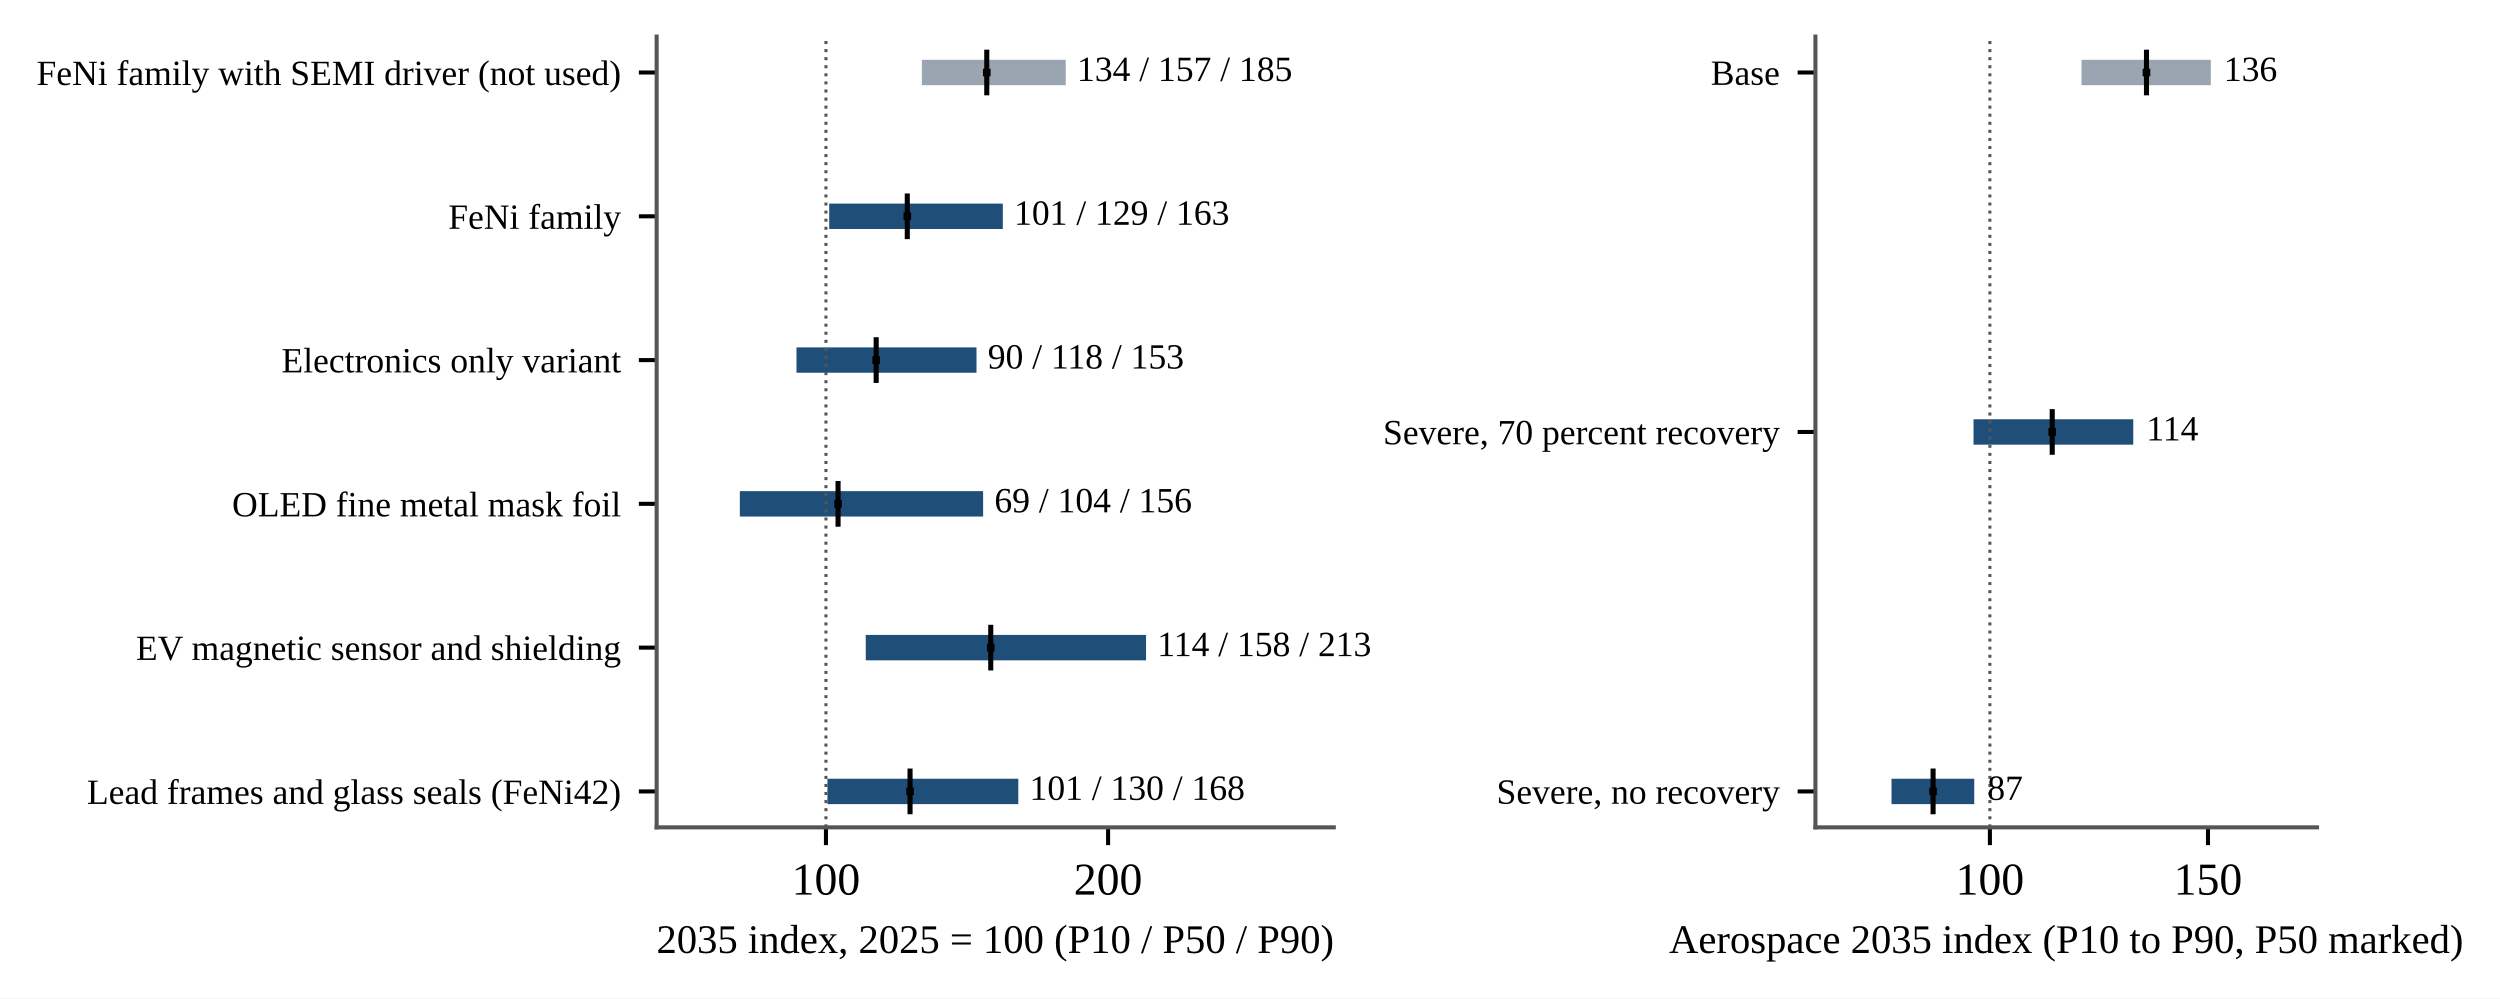
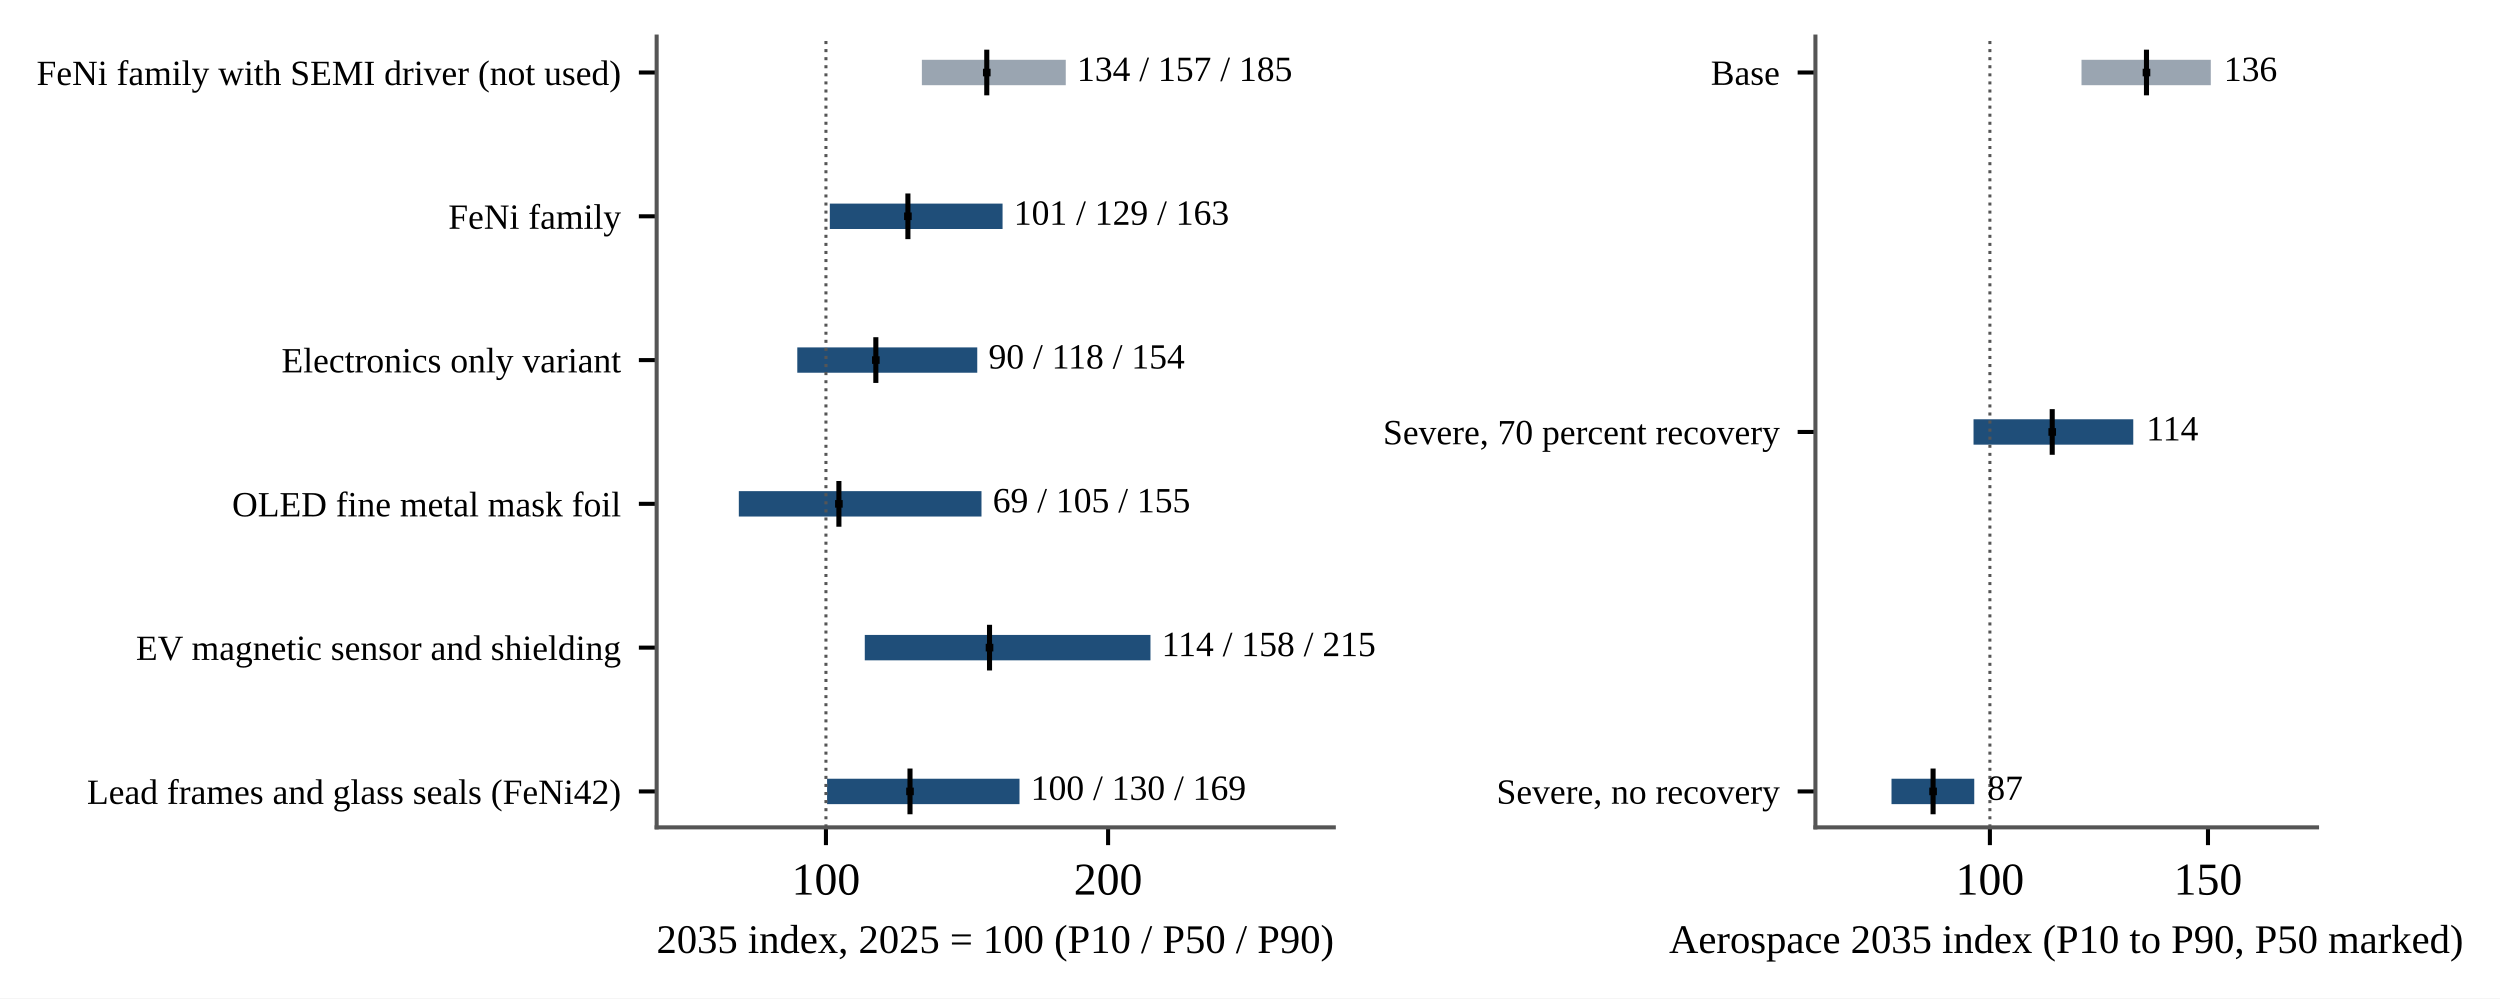
<svg xmlns="http://www.w3.org/2000/svg" xmlns:xlink="http://www.w3.org/1999/xlink" width="492.242pt" height="196.564pt" viewBox="0 0 492.242 196.564" version="1.1">
  <defs>
    <style type="text/css">*{stroke-linejoin: round; stroke-linecap: butt}</style>
  </defs>
  <g id="figure_1">
    <g id="patch_1">
      <path d="M 0 196.564  L 492.242 196.564  L 492.242 0  L 0 0  z " style="fill: #ffffff" />
    </g>
    <g id="axes_1">
      <g id="patch_2">
        <path d="M 129.292 162.904  L 262.622 162.904  L 262.622 7.2  L 129.292 7.2  z " style="fill: #ffffff" />
      </g>
      <g id="matplotlib.axis_1">
        <g id="xtick_1">
          <g id="line2d_1">
            <defs>
-               <path id="m96733006f2" d="M 0 0  L 0 3.5  " style="stroke: #000000; stroke-width: 0.8" />
+               <path id="ma45826f32a" d="M 0 0  L 0 3.5  " style="stroke: #000000; stroke-width: 0.8" />
            </defs>
            <g>
-               <use xlink:href="#m96733006f2" x="162.625" y="162.904" style="stroke: #000000; stroke-width: 0.8" />
+               <use xlink:href="#ma45826f32a" x="162.625" y="162.904" style="stroke: #000000; stroke-width: 0.8" />
            </g>
          </g>
          <g id="text_1">
            <text style="font-size: 9px; font-family: 'Liberation Serif'; text-anchor: middle" x="162.625" y="176.144" transform="rotate(-0 162.6246 176.1442)">100</text>
          </g>
        </g>
        <g id="xtick_2">
          <g id="line2d_2">
            <g>
-               <use xlink:href="#m96733006f2" x="218.179" y="162.904" style="stroke: #000000; stroke-width: 0.8" />
+               <use xlink:href="#ma45826f32a" x="218.179" y="162.904" style="stroke: #000000; stroke-width: 0.8" />
            </g>
          </g>
          <g id="text_2">
            <text style="font-size: 9px; font-family: 'Liberation Serif'; text-anchor: middle" x="218.179" y="176.144" transform="rotate(-0 218.179 176.1442)">200</text>
          </g>
        </g>
        <g id="text_3">
          <text style="font-size: 8px; font-family: 'Liberation Serif'; text-anchor: middle" x="195.957" y="187.638" transform="rotate(-0 195.9573 187.6378)">2035 index, 2025 = 100 (P10 / P50 / P90)</text>
        </g>
      </g>
      <g id="matplotlib.axis_2">
        <g id="ytick_1">
          <g id="line2d_3">
            <defs>
-               <path id="m43c5690419" d="M 0 0  L -3.5 0  " style="stroke: #000000; stroke-width: 0.8" />
+               <path id="ma55bde9803" d="M 0 0  L -3.5 0  " style="stroke: #000000; stroke-width: 0.8" />
            </defs>
            <g>
-               <use xlink:href="#m43c5690419" x="129.292" y="155.826" style="stroke: #000000; stroke-width: 0.8" />
+               <use xlink:href="#ma55bde9803" x="129.292" y="155.826" style="stroke: #000000; stroke-width: 0.8" />
            </g>
          </g>
          <g id="text_4">
            <text style="font-size: 7px; font-family: 'Liberation Serif'; text-anchor: end" x="122.292" y="158.291" transform="rotate(-0 122.292 158.2907)">Lead frames and glass seals (FeNi42)</text>
          </g>
        </g>
        <g id="ytick_2">
          <g id="line2d_4">
            <g>
-               <use xlink:href="#m43c5690419" x="129.292" y="127.517" style="stroke: #000000; stroke-width: 0.8" />
+               <use xlink:href="#ma55bde9803" x="129.292" y="127.517" style="stroke: #000000; stroke-width: 0.8" />
            </g>
          </g>
          <g id="text_5">
            <text style="font-size: 7px; font-family: 'Liberation Serif'; text-anchor: end" x="122.292" y="129.945" transform="rotate(-0 122.292 129.9454)">EV magnetic sensor and shielding</text>
          </g>
        </g>
        <g id="ytick_3">
          <g id="line2d_5">
            <g>
-               <use xlink:href="#m43c5690419" x="129.292" y="99.207" style="stroke: #000000; stroke-width: 0.8" />
+               <use xlink:href="#ma55bde9803" x="129.292" y="99.207" style="stroke: #000000; stroke-width: 0.8" />
            </g>
          </g>
          <g id="text_6">
            <text style="font-size: 7px; font-family: 'Liberation Serif'; text-anchor: end" x="122.292" y="101.671" transform="rotate(-0 122.292 101.6711)">OLED fine metal mask foil</text>
          </g>
        </g>
        <g id="ytick_4">
          <g id="line2d_6">
            <g>
-               <use xlink:href="#m43c5690419" x="129.292" y="70.897" style="stroke: #000000; stroke-width: 0.8" />
+               <use xlink:href="#ma55bde9803" x="129.292" y="70.897" style="stroke: #000000; stroke-width: 0.8" />
            </g>
          </g>
          <g id="text_7">
            <text style="font-size: 7px; font-family: 'Liberation Serif'; text-anchor: end" x="122.292" y="73.326" transform="rotate(-0 122.292 73.32574)">Electronics only variant</text>
          </g>
        </g>
        <g id="ytick_5">
          <g id="line2d_7">
            <g>
-               <use xlink:href="#m43c5690419" x="129.292" y="42.587" style="stroke: #000000; stroke-width: 0.8" />
+               <use xlink:href="#ma55bde9803" x="129.292" y="42.587" style="stroke: #000000; stroke-width: 0.8" />
            </g>
          </g>
          <g id="text_8">
            <text style="font-size: 7px; font-family: 'Liberation Serif'; text-anchor: end" x="122.292" y="45.051" transform="rotate(-0 122.292 45.05148)">FeNi family</text>
          </g>
        </g>
        <g id="ytick_6">
          <g id="line2d_8">
            <g>
-               <use xlink:href="#m43c5690419" x="129.292" y="14.277" style="stroke: #000000; stroke-width: 0.8" />
+               <use xlink:href="#ma55bde9803" x="129.292" y="14.277" style="stroke: #000000; stroke-width: 0.8" />
            </g>
          </g>
          <g id="text_9">
            <text style="font-size: 7px; font-family: 'Liberation Serif'; text-anchor: end" x="122.292" y="16.742" transform="rotate(-0 122.292 16.74167)">FeNi family with SEMI driver (not used)</text>
          </g>
        </g>
      </g>
      <g id="line2d_9">
-         <path d="M 162.919 155.826  L 200.502 155.826  " clip-path="url(#p459cb18a21)" style="fill: none; stroke: #1f4e79; stroke-width: 5" />
+         <path d="M 162.849 155.826  L 200.738 155.826  " clip-path="url(#p78576127b8)" style="fill: none; stroke: #1f4e79; stroke-width: 5" />
      </g>
      <g id="line2d_10">
-         <path d="M 179.185 155.826  " clip-path="url(#p459cb18a21)" style="fill: none; stroke: #000000; stroke-width: 1.5; stroke-linecap: square" />
+         <path d="M 179.176 155.826  " clip-path="url(#p78576127b8)" style="fill: none; stroke: #000000; stroke-width: 1.5; stroke-linecap: square" />
        <defs>
-           <path id="m0730f772cf" d="M 0 4.5  L 0 -4.5  " style="stroke: #000000" />
+           <path id="m42591d1f2f" d="M 0 4.5  L 0 -4.5  " style="stroke: #000000" />
        </defs>
-         <g clip-path="url(#p459cb18a21)">
-           <use xlink:href="#m0730f772cf" x="179.185" y="155.826" style="stroke: #000000" />
+         <g clip-path="url(#p78576127b8)">
+           <use xlink:href="#m42591d1f2f" x="179.176" y="155.826" style="stroke: #000000" />
        </g>
      </g>
      <g id="line2d_11">
-         <path d="M 170.464 127.517  L 225.653 127.517  " clip-path="url(#p459cb18a21)" style="fill: none; stroke: #1f4e79; stroke-width: 5" />
+         <path d="M 170.273 127.517  L 226.524 127.517  " clip-path="url(#p78576127b8)" style="fill: none; stroke: #1f4e79; stroke-width: 5" />
      </g>
      <g id="line2d_12">
-         <path d="M 195.075 127.517  " clip-path="url(#p459cb18a21)" style="fill: none; stroke: #000000; stroke-width: 1.5; stroke-linecap: square" />
-         <g clip-path="url(#p459cb18a21)">
-           <use xlink:href="#m0730f772cf" x="195.075" y="127.517" style="stroke: #000000" />
+         <path d="M 194.834 127.517  " clip-path="url(#p78576127b8)" style="fill: none; stroke: #000000; stroke-width: 1.5; stroke-linecap: square" />
+         <g clip-path="url(#p78576127b8)">
+           <use xlink:href="#m42591d1f2f" x="194.834" y="127.517" style="stroke: #000000" />
        </g>
      </g>
      <g id="line2d_13">
-         <path d="M 145.672 99.207  L 193.573 99.207  " clip-path="url(#p459cb18a21)" style="fill: none; stroke: #1f4e79; stroke-width: 5" />
+         <path d="M 145.472 99.207  L 193.252 99.207  " clip-path="url(#p78576127b8)" style="fill: none; stroke: #1f4e79; stroke-width: 5" />
      </g>
      <g id="line2d_14">
-         <path d="M 165.011 99.207  " clip-path="url(#p459cb18a21)" style="fill: none; stroke: #000000; stroke-width: 1.5; stroke-linecap: square" />
-         <g clip-path="url(#p459cb18a21)">
-           <use xlink:href="#m0730f772cf" x="165.011" y="99.207" style="stroke: #000000" />
+         <path d="M 165.176 99.207  " clip-path="url(#p78576127b8)" style="fill: none; stroke: #000000; stroke-width: 1.5; stroke-linecap: square" />
+         <g clip-path="url(#p78576127b8)">
+           <use xlink:href="#m42591d1f2f" x="165.176" y="99.207" style="stroke: #000000" />
        </g>
      </g>
      <g id="line2d_15">
-         <path d="M 156.829 70.897  L 192.271 70.897  " clip-path="url(#p459cb18a21)" style="fill: none; stroke: #1f4e79; stroke-width: 5" />
+         <path d="M 156.983 70.897  L 192.418 70.897  " clip-path="url(#p78576127b8)" style="fill: none; stroke: #1f4e79; stroke-width: 5" />
      </g>
      <g id="line2d_16">
-         <path d="M 172.516 70.897  " clip-path="url(#p459cb18a21)" style="fill: none; stroke: #000000; stroke-width: 1.5; stroke-linecap: square" />
-         <g clip-path="url(#p459cb18a21)">
-           <use xlink:href="#m0730f772cf" x="172.516" y="70.897" style="stroke: #000000" />
+         <path d="M 172.449 70.897  " clip-path="url(#p78576127b8)" style="fill: none; stroke: #000000; stroke-width: 1.5; stroke-linecap: square" />
+         <g clip-path="url(#p78576127b8)">
+           <use xlink:href="#m42591d1f2f" x="172.449" y="70.897" style="stroke: #000000" />
        </g>
      </g>
      <g id="line2d_17">
-         <path d="M 163.266 42.587  L 197.454 42.587  " clip-path="url(#p459cb18a21)" style="fill: none; stroke: #1f4e79; stroke-width: 5" />
+         <path d="M 163.389 42.587  L 197.402 42.587  " clip-path="url(#p78576127b8)" style="fill: none; stroke: #1f4e79; stroke-width: 5" />
      </g>
      <g id="line2d_18">
-         <path d="M 178.641 42.587  " clip-path="url(#p459cb18a21)" style="fill: none; stroke: #000000; stroke-width: 1.5; stroke-linecap: square" />
-         <g clip-path="url(#p459cb18a21)">
-           <use xlink:href="#m0730f772cf" x="178.641" y="42.587" style="stroke: #000000" />
+         <path d="M 178.763 42.587  " clip-path="url(#p78576127b8)" style="fill: none; stroke: #000000; stroke-width: 1.5; stroke-linecap: square" />
+         <g clip-path="url(#p78576127b8)">
+           <use xlink:href="#m42591d1f2f" x="178.763" y="42.587" style="stroke: #000000" />
        </g>
      </g>
      <g id="line2d_19">
-         <path d="M 181.513 14.277  L 209.846 14.277  " clip-path="url(#p459cb18a21)" style="fill: none; stroke: #9aa5b1; stroke-width: 5" />
+         <path d="M 181.513 14.277  L 209.846 14.277  " clip-path="url(#p78576127b8)" style="fill: none; stroke: #9aa5b1; stroke-width: 5" />
      </g>
      <g id="line2d_20">
-         <path d="M 194.291 14.277  " clip-path="url(#p459cb18a21)" style="fill: none; stroke: #000000; stroke-width: 1.5; stroke-linecap: square" />
-         <g clip-path="url(#p459cb18a21)">
-           <use xlink:href="#m0730f772cf" x="194.291" y="14.277" style="stroke: #000000" />
+         <path d="M 194.291 14.277  " clip-path="url(#p78576127b8)" style="fill: none; stroke: #000000; stroke-width: 1.5; stroke-linecap: square" />
+         <g clip-path="url(#p78576127b8)">
+           <use xlink:href="#m42591d1f2f" x="194.291" y="14.277" style="stroke: #000000" />
        </g>
      </g>
      <g id="line2d_21">
-         <path d="M 162.625 162.904  L 162.625 7.2  " clip-path="url(#p459cb18a21)" style="fill: none; stroke-dasharray: 0.6,0.99; stroke-dashoffset: 0; stroke: #555555; stroke-width: 0.6" />
+         <path d="M 162.625 162.904  L 162.625 7.2  " clip-path="url(#p78576127b8)" style="fill: none; stroke-dasharray: 0.6,0.99; stroke-dashoffset: 0; stroke: #555555; stroke-width: 0.6" />
      </g>
      <g id="patch_3">
        <path d="M 129.292 162.904  L 129.292 7.2  " style="fill: none; stroke: #555555; stroke-width: 0.8; stroke-linejoin: miter; stroke-linecap: square" />
      </g>
      <g id="patch_4">
        <path d="M 129.292 162.904  L 262.622 162.904  " style="fill: none; stroke: #555555; stroke-width: 0.8; stroke-linejoin: miter; stroke-linecap: square" />
      </g>
      <g id="text_10">
-         <text style="font-size: 7px; font-family: 'Liberation Serif'; text-anchor: start" x="202.724" y="157.498" transform="rotate(-0 202.724 157.4979)">101 / 130 / 168</text>
+         <text style="font-size: 7px; font-family: 'Liberation Serif'; text-anchor: start" x="202.96" y="157.498" transform="rotate(-0 202.96 157.4979)">100 / 130 / 169</text>
      </g>
      <g id="text_11">
-         <text style="font-size: 7px; font-family: 'Liberation Serif'; text-anchor: start" x="227.875" y="129.188" transform="rotate(-0 227.8753 129.1881)">114 / 158 / 213</text>
+         <text style="font-size: 7px; font-family: 'Liberation Serif'; text-anchor: start" x="228.747" y="129.188" transform="rotate(-0 228.7466 129.1881)">114 / 158 / 215</text>
      </g>
      <g id="text_12">
-         <text style="font-size: 7px; font-family: 'Liberation Serif'; text-anchor: start" x="195.795" y="100.878" transform="rotate(-0 195.7947 100.8783)">69 / 104 / 156</text>
+         <text style="font-size: 7px; font-family: 'Liberation Serif'; text-anchor: start" x="195.474" y="100.878" transform="rotate(-0 195.4743 100.8783)">69 / 105 / 155</text>
      </g>
      <g id="text_13">
-         <text style="font-size: 7px; font-family: 'Liberation Serif'; text-anchor: start" x="194.494" y="72.568" transform="rotate(-0 194.4936 72.56846)">90 / 118 / 153</text>
+         <text style="font-size: 7px; font-family: 'Liberation Serif'; text-anchor: start" x="194.64" y="72.568" transform="rotate(-0 194.6402 72.56846)">90 / 118 / 154</text>
      </g>
      <g id="text_14">
-         <text style="font-size: 7px; font-family: 'Liberation Serif'; text-anchor: start" x="199.676" y="44.259" transform="rotate(-0 199.6764 44.25865)">101 / 129 / 163</text>
+         <text style="font-size: 7px; font-family: 'Liberation Serif'; text-anchor: start" x="199.624" y="44.259" transform="rotate(-0 199.6244 44.25865)">101 / 129 / 163</text>
      </g>
      <g id="text_15">
        <text style="font-size: 7px; font-family: 'Liberation Serif'; text-anchor: start" x="212.068" y="15.949" transform="rotate(-0 212.068 15.94884)">134 / 157 / 185</text>
      </g>
    </g>
    <g id="axes_2">
      <g id="patch_5">
        <path d="M 357.451 162.904  L 456.215 162.904  L 456.215 7.2  L 357.451 7.2  z " style="fill: #ffffff" />
      </g>
      <g id="matplotlib.axis_3">
        <g id="xtick_3">
          <g id="line2d_22">
            <g>
-               <use xlink:href="#m96733006f2" x="391.804" y="162.904" style="stroke: #000000; stroke-width: 0.8" />
+               <use xlink:href="#ma45826f32a" x="391.804" y="162.904" style="stroke: #000000; stroke-width: 0.8" />
            </g>
          </g>
          <g id="text_16">
            <text style="font-size: 9px; font-family: 'Liberation Serif'; text-anchor: middle" x="391.804" y="176.144" transform="rotate(-0 391.8037 176.1442)">100</text>
          </g>
        </g>
        <g id="xtick_4">
          <g id="line2d_23">
            <g>
-               <use xlink:href="#m96733006f2" x="434.744" y="162.904" style="stroke: #000000; stroke-width: 0.8" />
+               <use xlink:href="#ma45826f32a" x="434.744" y="162.904" style="stroke: #000000; stroke-width: 0.8" />
            </g>
          </g>
          <g id="text_17">
            <text style="font-size: 9px; font-family: 'Liberation Serif'; text-anchor: middle" x="434.744" y="176.144" transform="rotate(-0 434.7442 176.1442)">150</text>
          </g>
        </g>
        <g id="text_18">
          <text style="font-size: 8px; font-family: 'Liberation Serif'; text-anchor: middle" x="406.833" y="187.638" transform="rotate(-0 406.8329 187.6378)">Aerospace 2035 index (P10 to P90, P50 marked)</text>
        </g>
      </g>
      <g id="matplotlib.axis_4">
        <g id="ytick_7">
          <g id="line2d_24">
            <g>
-               <use xlink:href="#m43c5690419" x="357.451" y="155.826" style="stroke: #000000; stroke-width: 0.8" />
+               <use xlink:href="#ma55bde9803" x="357.451" y="155.826" style="stroke: #000000; stroke-width: 0.8" />
            </g>
          </g>
          <g id="text_19">
            <text style="font-size: 7px; font-family: 'Liberation Serif'; text-anchor: end" x="350.451" y="158.253" transform="rotate(-0 350.4512 158.2533)">Severe, no recovery</text>
          </g>
        </g>
        <g id="ytick_8">
          <g id="line2d_25">
            <g>
-               <use xlink:href="#m43c5690419" x="357.451" y="85.052" style="stroke: #000000; stroke-width: 0.8" />
+               <use xlink:href="#ma55bde9803" x="357.451" y="85.052" style="stroke: #000000; stroke-width: 0.8" />
            </g>
          </g>
          <g id="text_20">
            <text style="font-size: 7px; font-family: 'Liberation Serif'; text-anchor: end" x="350.451" y="87.479" transform="rotate(-0 350.4512 87.47873)">Severe, 70 percent recovery</text>
          </g>
        </g>
        <g id="ytick_9">
          <g id="line2d_26">
            <g>
-               <use xlink:href="#m43c5690419" x="357.451" y="14.277" style="stroke: #000000; stroke-width: 0.8" />
+               <use xlink:href="#ma55bde9803" x="357.451" y="14.277" style="stroke: #000000; stroke-width: 0.8" />
            </g>
          </g>
          <g id="text_21">
            <text style="font-size: 7px; font-family: 'Liberation Serif'; text-anchor: end" x="350.451" y="16.704" transform="rotate(-0 350.4512 16.70421)">Base</text>
          </g>
        </g>
      </g>
      <g id="line2d_27">
-         <path d="M 372.432 155.826  L 388.724 155.826  " clip-path="url(#p6a13630c31)" style="fill: none; stroke: #1f4e79; stroke-width: 5" />
+         <path d="M 372.432 155.826  L 388.724 155.826  " clip-path="url(#p4f483d92b4)" style="fill: none; stroke: #1f4e79; stroke-width: 5" />
      </g>
      <g id="line2d_28">
-         <path d="M 380.618 155.826  " clip-path="url(#p6a13630c31)" style="fill: none; stroke: #000000; stroke-width: 1.5; stroke-linecap: square" />
-         <g clip-path="url(#p6a13630c31)">
-           <use xlink:href="#m0730f772cf" x="380.618" y="155.826" style="stroke: #000000" />
+         <path d="M 380.618 155.826  " clip-path="url(#p4f483d92b4)" style="fill: none; stroke: #000000; stroke-width: 1.5; stroke-linecap: square" />
+         <g clip-path="url(#p4f483d92b4)">
+           <use xlink:href="#m42591d1f2f" x="380.618" y="155.826" style="stroke: #000000" />
        </g>
      </g>
      <g id="line2d_29">
-         <path d="M 388.581 85.052  L 420.033 85.052  " clip-path="url(#p6a13630c31)" style="fill: none; stroke: #1f4e79; stroke-width: 5" />
+         <path d="M 388.581 85.052  L 420.033 85.052  " clip-path="url(#p4f483d92b4)" style="fill: none; stroke: #1f4e79; stroke-width: 5" />
      </g>
      <g id="line2d_30">
-         <path d="M 404.075 85.052  " clip-path="url(#p6a13630c31)" style="fill: none; stroke: #000000; stroke-width: 1.5; stroke-linecap: square" />
-         <g clip-path="url(#p6a13630c31)">
-           <use xlink:href="#m0730f772cf" x="404.075" y="85.052" style="stroke: #000000" />
+         <path d="M 404.075 85.052  " clip-path="url(#p4f483d92b4)" style="fill: none; stroke: #000000; stroke-width: 1.5; stroke-linecap: square" />
+         <g clip-path="url(#p4f483d92b4)">
+           <use xlink:href="#m42591d1f2f" x="404.075" y="85.052" style="stroke: #000000" />
        </g>
      </g>
      <g id="line2d_31">
-         <path d="M 409.843 14.277  L 435.299 14.277  " clip-path="url(#p6a13630c31)" style="fill: none; stroke: #9aa5b1; stroke-width: 5" />
+         <path d="M 409.843 14.277  L 435.299 14.277  " clip-path="url(#p4f483d92b4)" style="fill: none; stroke: #9aa5b1; stroke-width: 5" />
      </g>
      <g id="line2d_32">
-         <path d="M 422.634 14.277  " clip-path="url(#p6a13630c31)" style="fill: none; stroke: #000000; stroke-width: 1.5; stroke-linecap: square" />
-         <g clip-path="url(#p6a13630c31)">
-           <use xlink:href="#m0730f772cf" x="422.634" y="14.277" style="stroke: #000000" />
+         <path d="M 422.634 14.277  " clip-path="url(#p4f483d92b4)" style="fill: none; stroke: #000000; stroke-width: 1.5; stroke-linecap: square" />
+         <g clip-path="url(#p4f483d92b4)">
+           <use xlink:href="#m42591d1f2f" x="422.634" y="14.277" style="stroke: #000000" />
        </g>
      </g>
      <g id="line2d_33">
-         <path d="M 391.804 162.904  L 391.804 7.2  " clip-path="url(#p6a13630c31)" style="fill: none; stroke-dasharray: 0.6,0.99; stroke-dashoffset: 0; stroke: #555555; stroke-width: 0.6" />
+         <path d="M 391.804 162.904  L 391.804 7.2  " clip-path="url(#p4f483d92b4)" style="fill: none; stroke-dasharray: 0.6,0.99; stroke-dashoffset: 0; stroke: #555555; stroke-width: 0.6" />
      </g>
      <g id="patch_6">
        <path d="M 357.451 162.904  L 357.451 7.2  " style="fill: none; stroke: #555555; stroke-width: 0.8; stroke-linejoin: miter; stroke-linecap: square" />
      </g>
      <g id="patch_7">
        <path d="M 357.451 162.904  L 456.215 162.904  " style="fill: none; stroke: #555555; stroke-width: 0.8; stroke-linejoin: miter; stroke-linecap: square" />
      </g>
      <g id="text_22">
        <text style="font-size: 7px; font-family: 'Liberation Serif'; text-anchor: start" x="391.3" y="157.498" transform="rotate(-0 391.3001 157.4979)">87</text>
      </g>
      <g id="text_23">
        <text style="font-size: 7px; font-family: 'Liberation Serif'; text-anchor: start" x="422.61" y="86.723" transform="rotate(-0 422.6096 86.72336)">114</text>
      </g>
      <g id="text_24">
        <text style="font-size: 7px; font-family: 'Liberation Serif'; text-anchor: start" x="437.876" y="15.949" transform="rotate(-0 437.8757 15.94884)">136</text>
      </g>
    </g>
  </g>
  <defs>
-     <clipPath id="p459cb18a21">
+     <clipPath id="p78576127b8">
      <rect x="129.292" y="7.2" width="133.33" height="155.704" />
    </clipPath>
-     <clipPath id="p6a13630c31">
+     <clipPath id="p4f483d92b4">
      <rect x="357.451" y="7.2" width="98.763" height="155.704" />
    </clipPath>
  </defs>
</svg>
